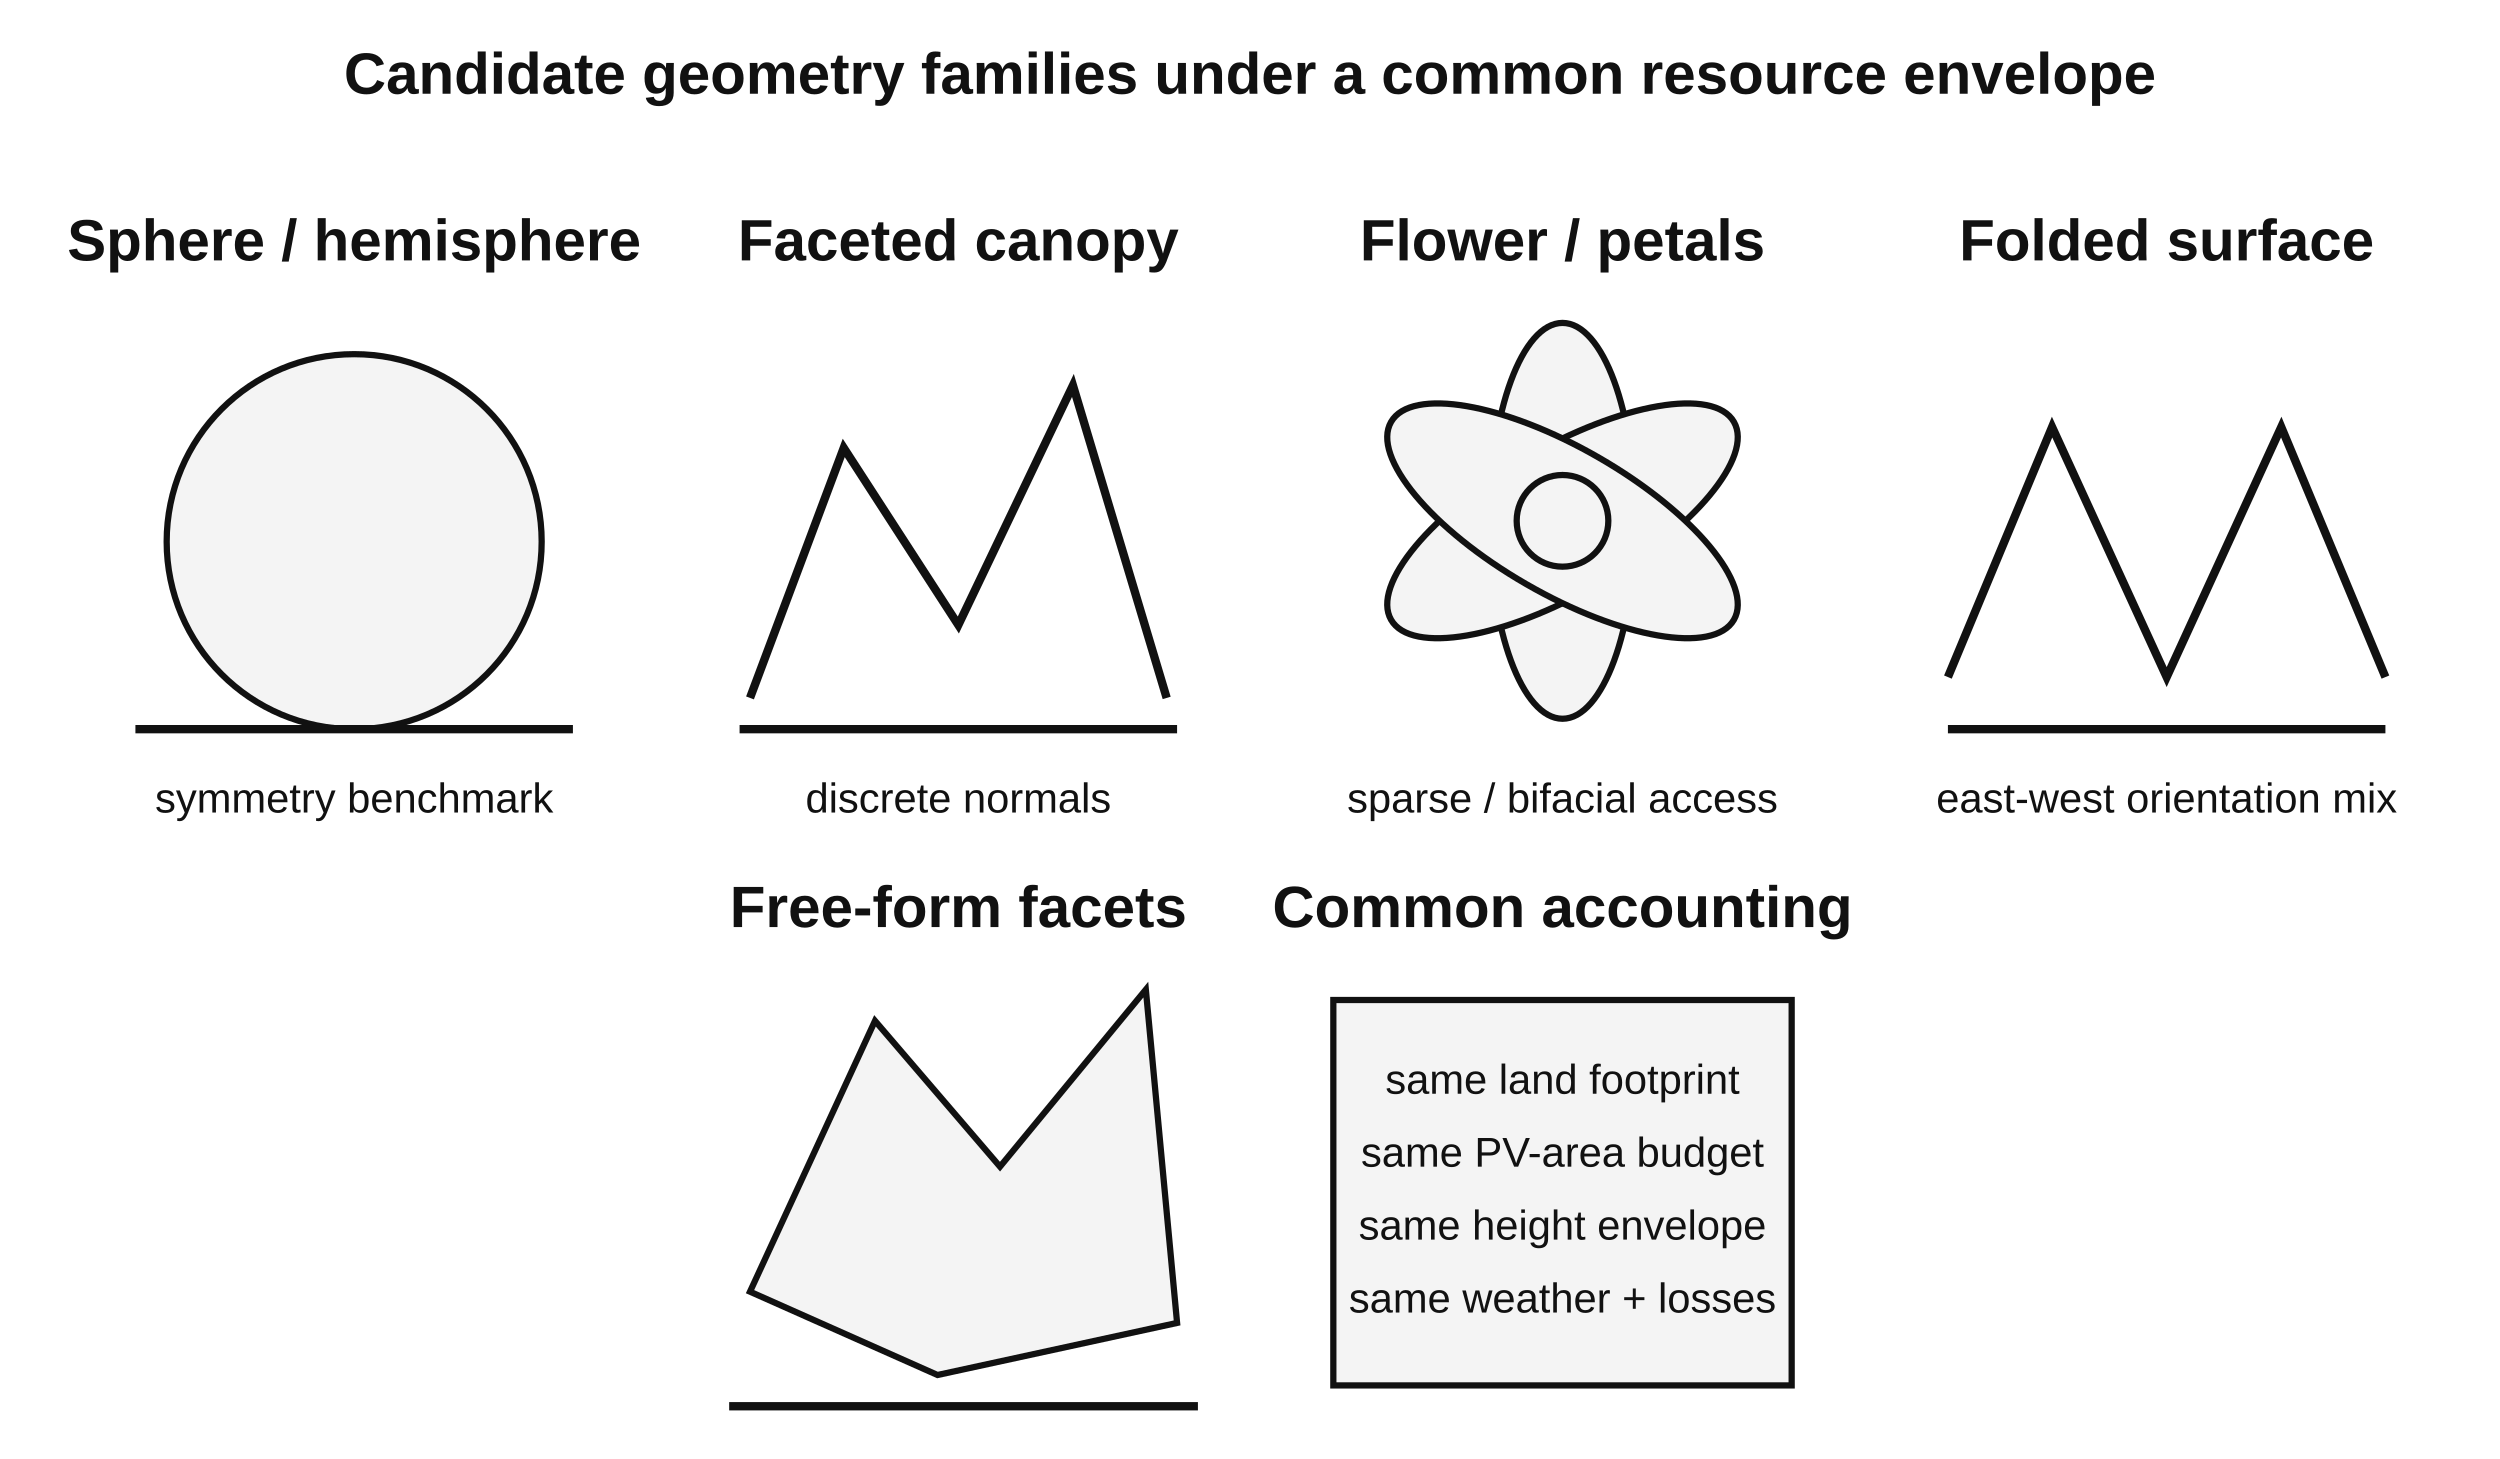
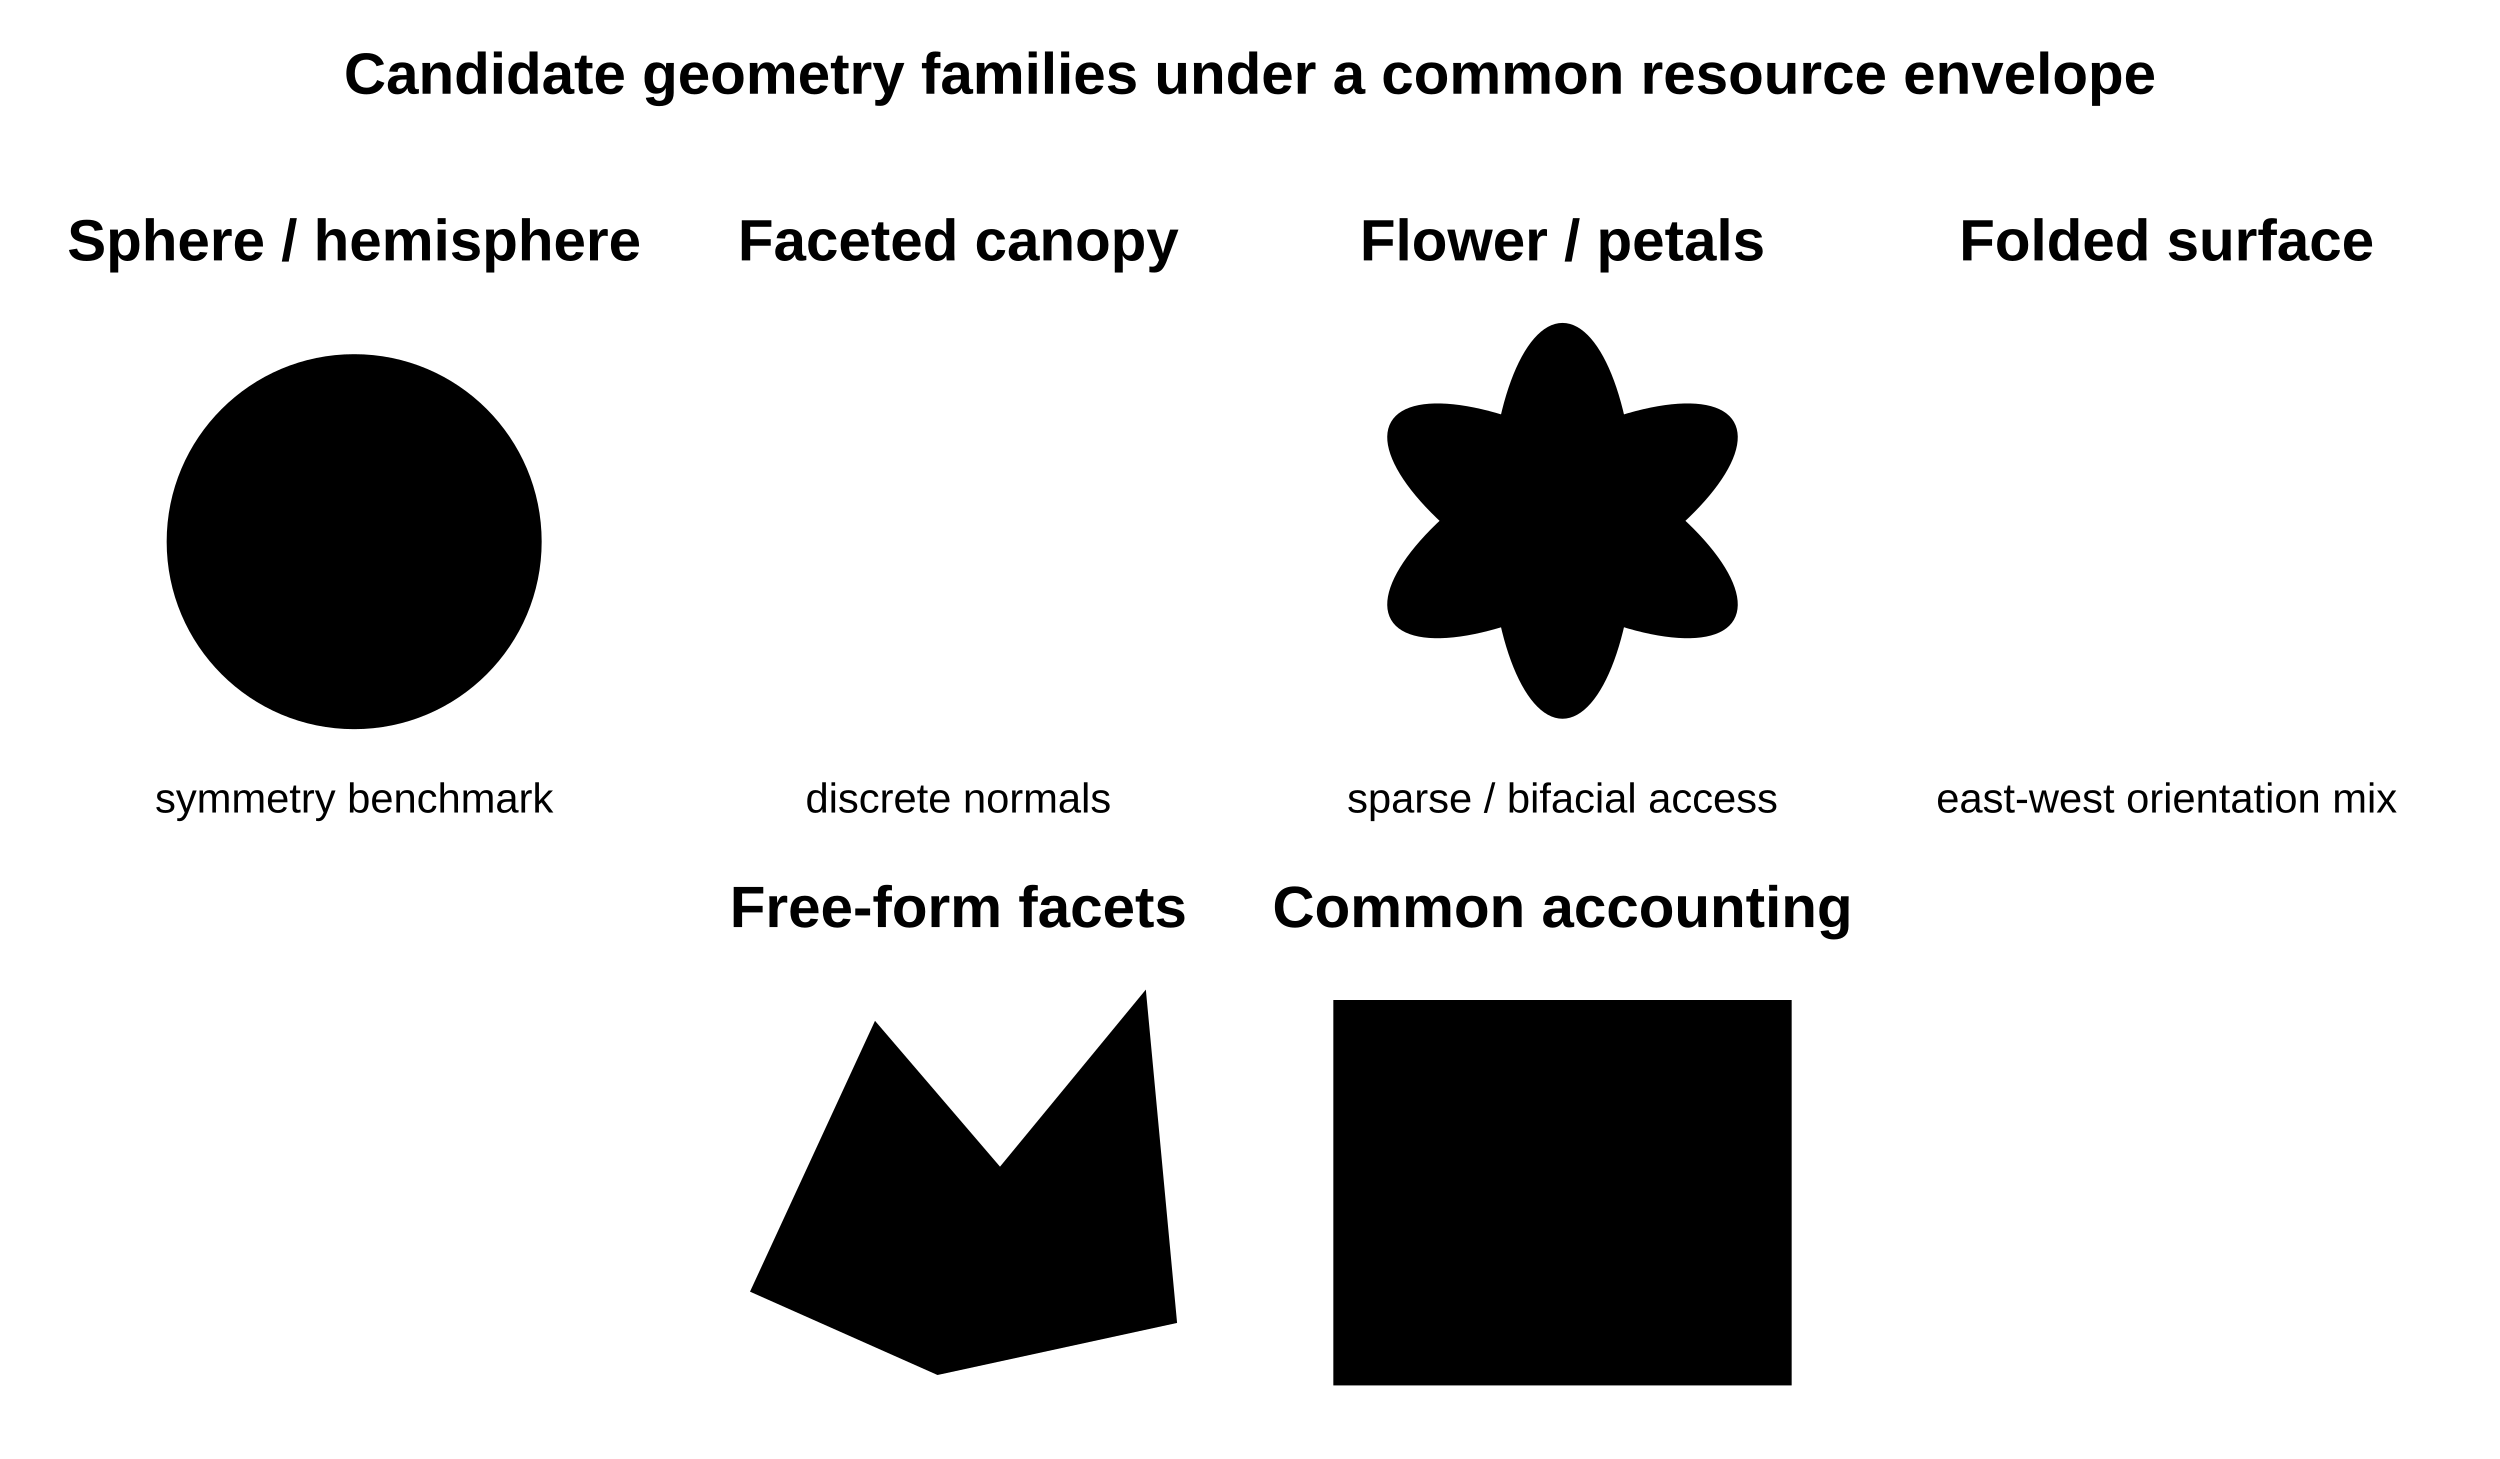
<svg xmlns="http://www.w3.org/2000/svg" width="1200" height="700" viewBox="0 0 1200 700">
-   <style>text{font-family:Arial,sans-serif;fill:#111}.t{font-size:28px;font-weight:bold}.s{font-size:20px}.l{stroke:#111;stroke-width:4;fill:none}.f{stroke:#111;stroke-width:3;fill:#f4f4f4}</style>
+   <style>text{font-family:Arial,sans-serif;fill: number 111}.t{font-size:28px;font-weight:bold}.s{font-size:20px}.l{stroke: number 111;stroke-width:4;fill:none}.f{stroke: number 111;stroke-width:3;fill: number f4f4f4}</style>
  <text x="600" y="45" text-anchor="middle" class="t">Candidate geometry families under a common resource envelope</text>
  <g transform="translate(40,90)">
    <text x="130" y="35" text-anchor="middle" class="t">Sphere / hemisphere</text>
    <circle cx="130" cy="170" r="90" class="f" />
    <line x1="25" y1="260" x2="235" y2="260" class="l" />
    <text x="130" y="300" text-anchor="middle" class="s">symmetry benchmark</text>
  </g>
  <g transform="translate(330,90)">
    <text x="130" y="35" text-anchor="middle" class="t">Faceted canopy</text>
    <polyline points="30,245 75,125 130,210 185,95 230,245" class="l" />
    <line x1="25" y1="260" x2="235" y2="260" class="l" />
    <text x="130" y="300" text-anchor="middle" class="s">discrete normals</text>
  </g>
  <g transform="translate(620,90)">
    <text x="130" y="35" text-anchor="middle" class="t">Flower / petals</text>
    <ellipse cx="130" cy="160" rx="35" ry="95" class="f" />
    <ellipse cx="130" cy="160" rx="35" ry="95" class="f" transform="rotate(60 130 160)" />
    <ellipse cx="130" cy="160" rx="35" ry="95" class="f" transform="rotate(120 130 160)" />
    <circle cx="130" cy="160" r="22" class="f" />
    <text x="130" y="300" text-anchor="middle" class="s">sparse / bifacial access</text>
  </g>
  <g transform="translate(910,90)">
    <text x="130" y="35" text-anchor="middle" class="t">Folded surface</text>
    <polyline points="25,235 75,115 130,235 185,115 235,235" class="l" />
    <line x1="25" y1="260" x2="235" y2="260" class="l" />
    <text x="130" y="300" text-anchor="middle" class="s">east-west orientation mix</text>
  </g>
  <g transform="translate(330,410)">
    <text x="130" y="35" text-anchor="middle" class="t">Free-form facets</text>
    <polygon points="30,210 90,80 150,150 220,65 235,225 120,250" class="f" />
    <line x1="20" y1="265" x2="245" y2="265" class="l" />
    <text x="130" y="305" text-anchor="middle" class="s">optimisation search space</text>
  </g>
  <g transform="translate(620,410)">
    <text x="130" y="35" text-anchor="middle" class="t">Common accounting</text>
    <rect x="20" y="70" width="220" height="185" class="f" />
    <text x="130" y="115" text-anchor="middle" class="s">same land footprint</text>
    <text x="130" y="150" text-anchor="middle" class="s">same PV-area budget</text>
    <text x="130" y="185" text-anchor="middle" class="s">same height envelope</text>
    <text x="130" y="220" text-anchor="middle" class="s">same weather + losses</text>
  </g>
</svg>
